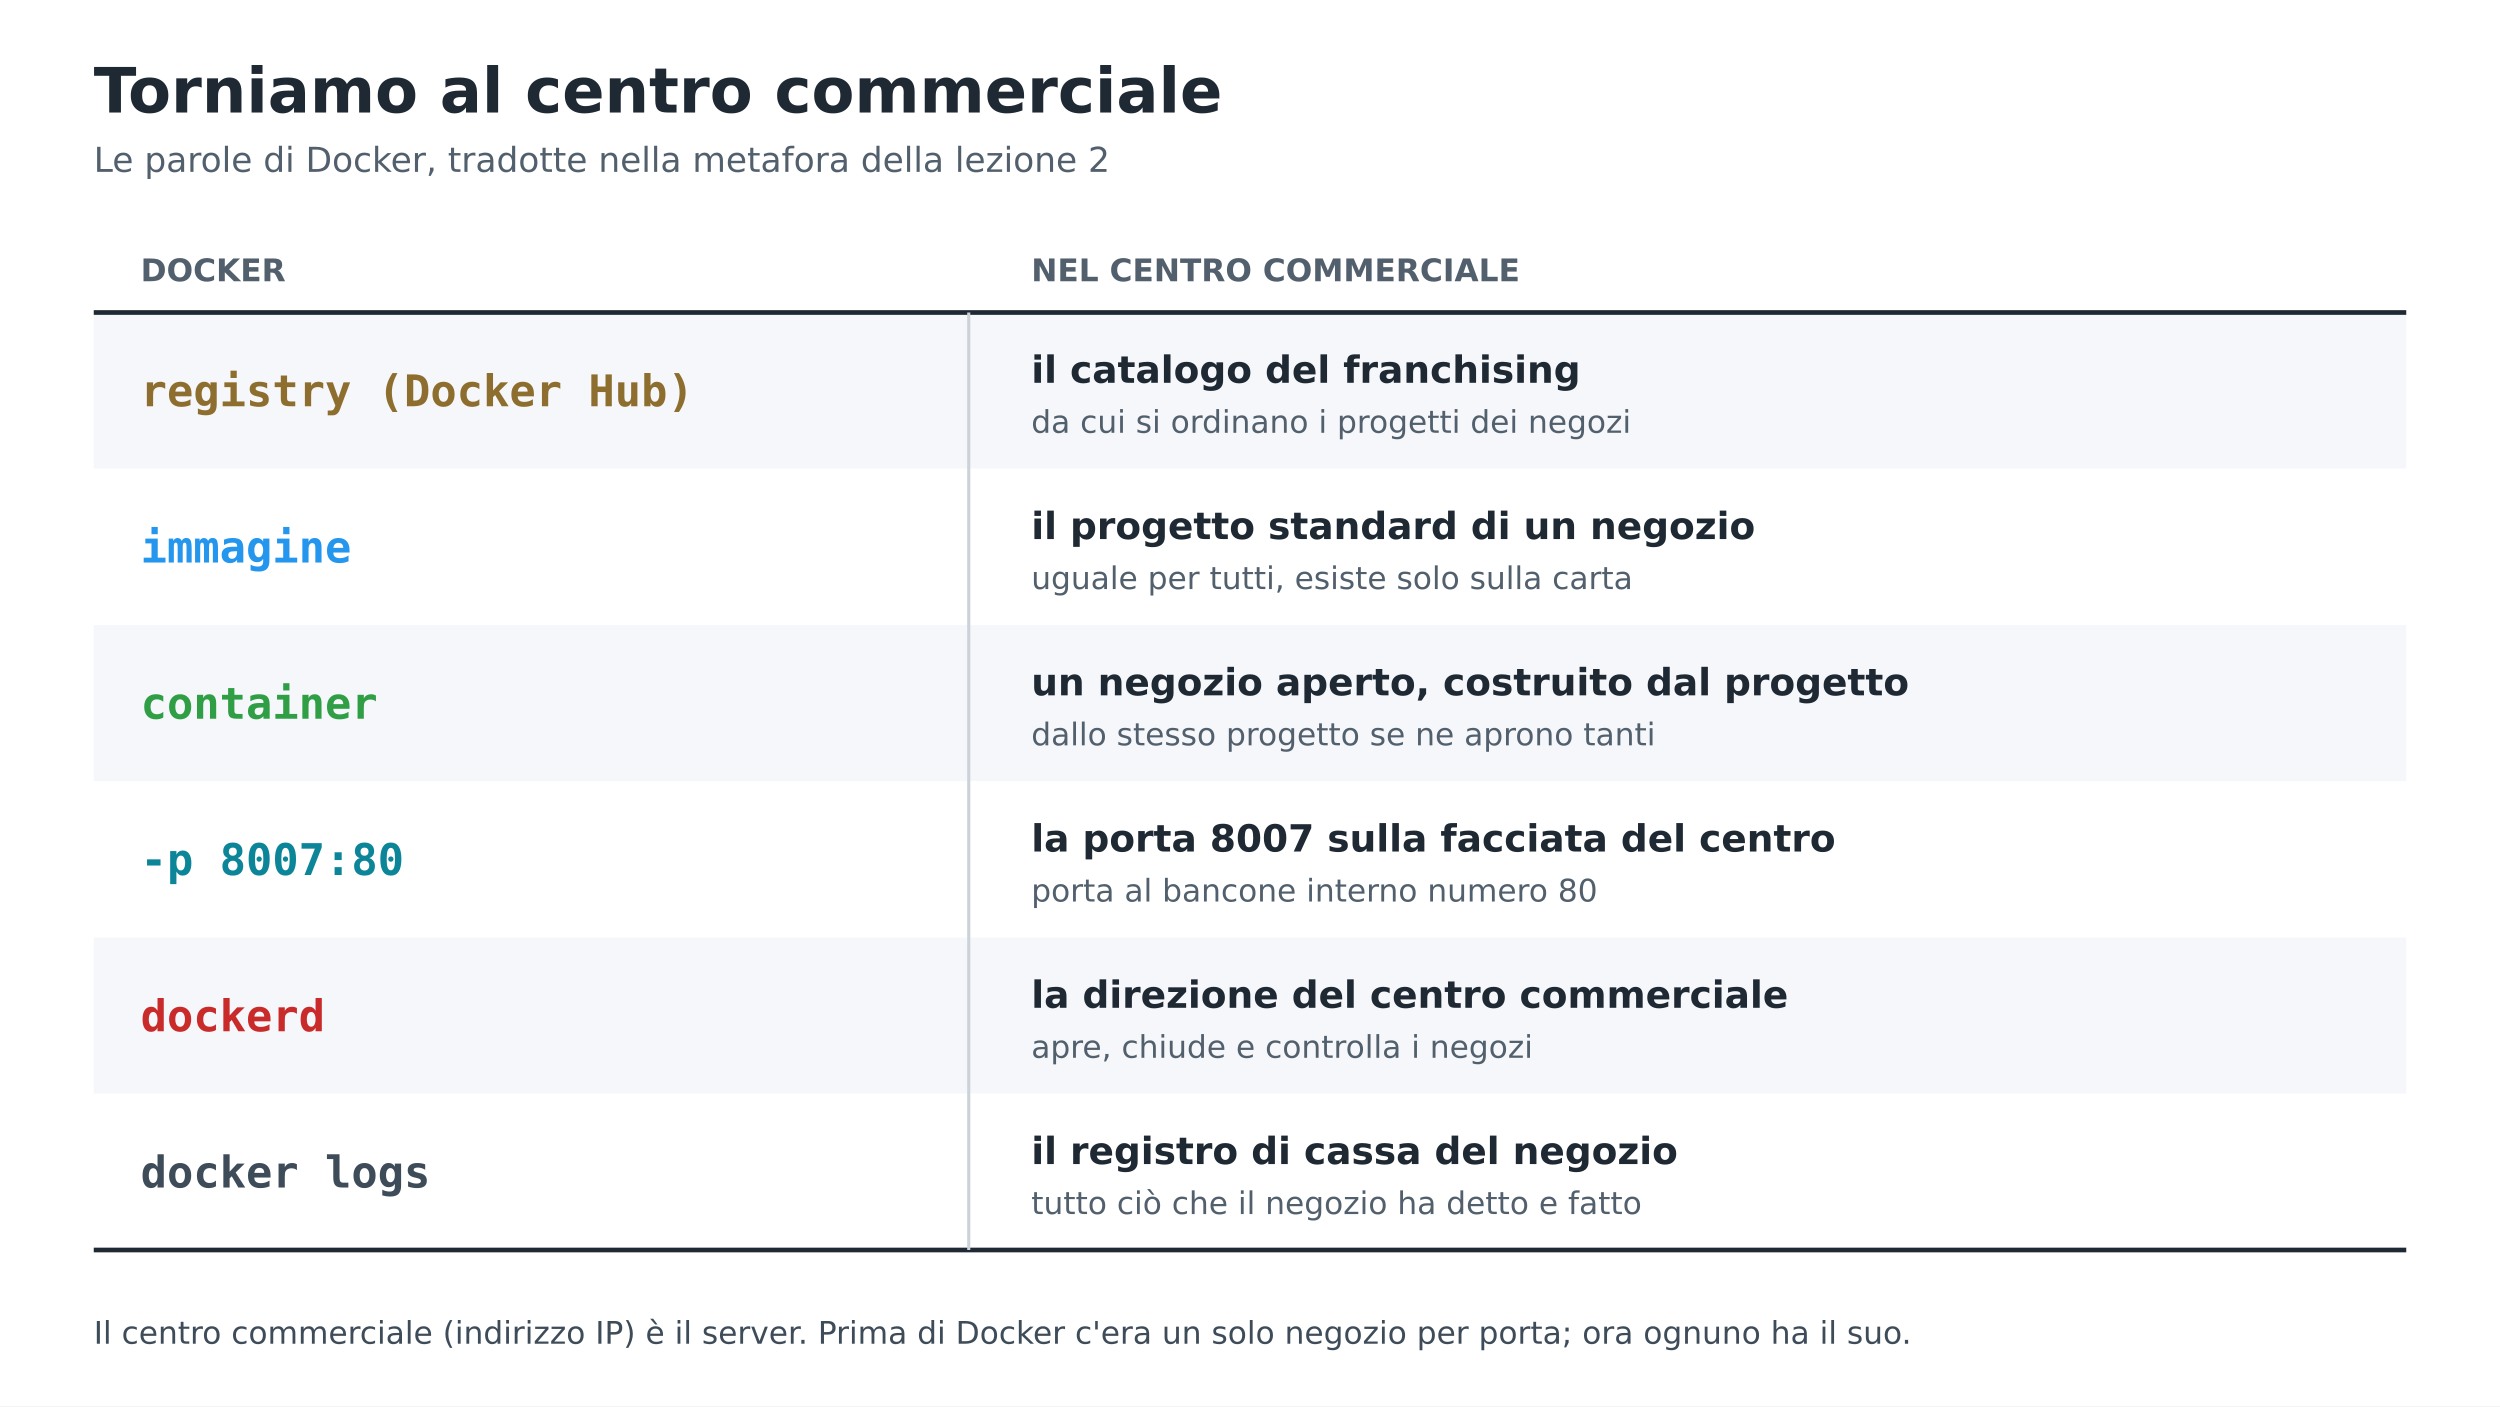
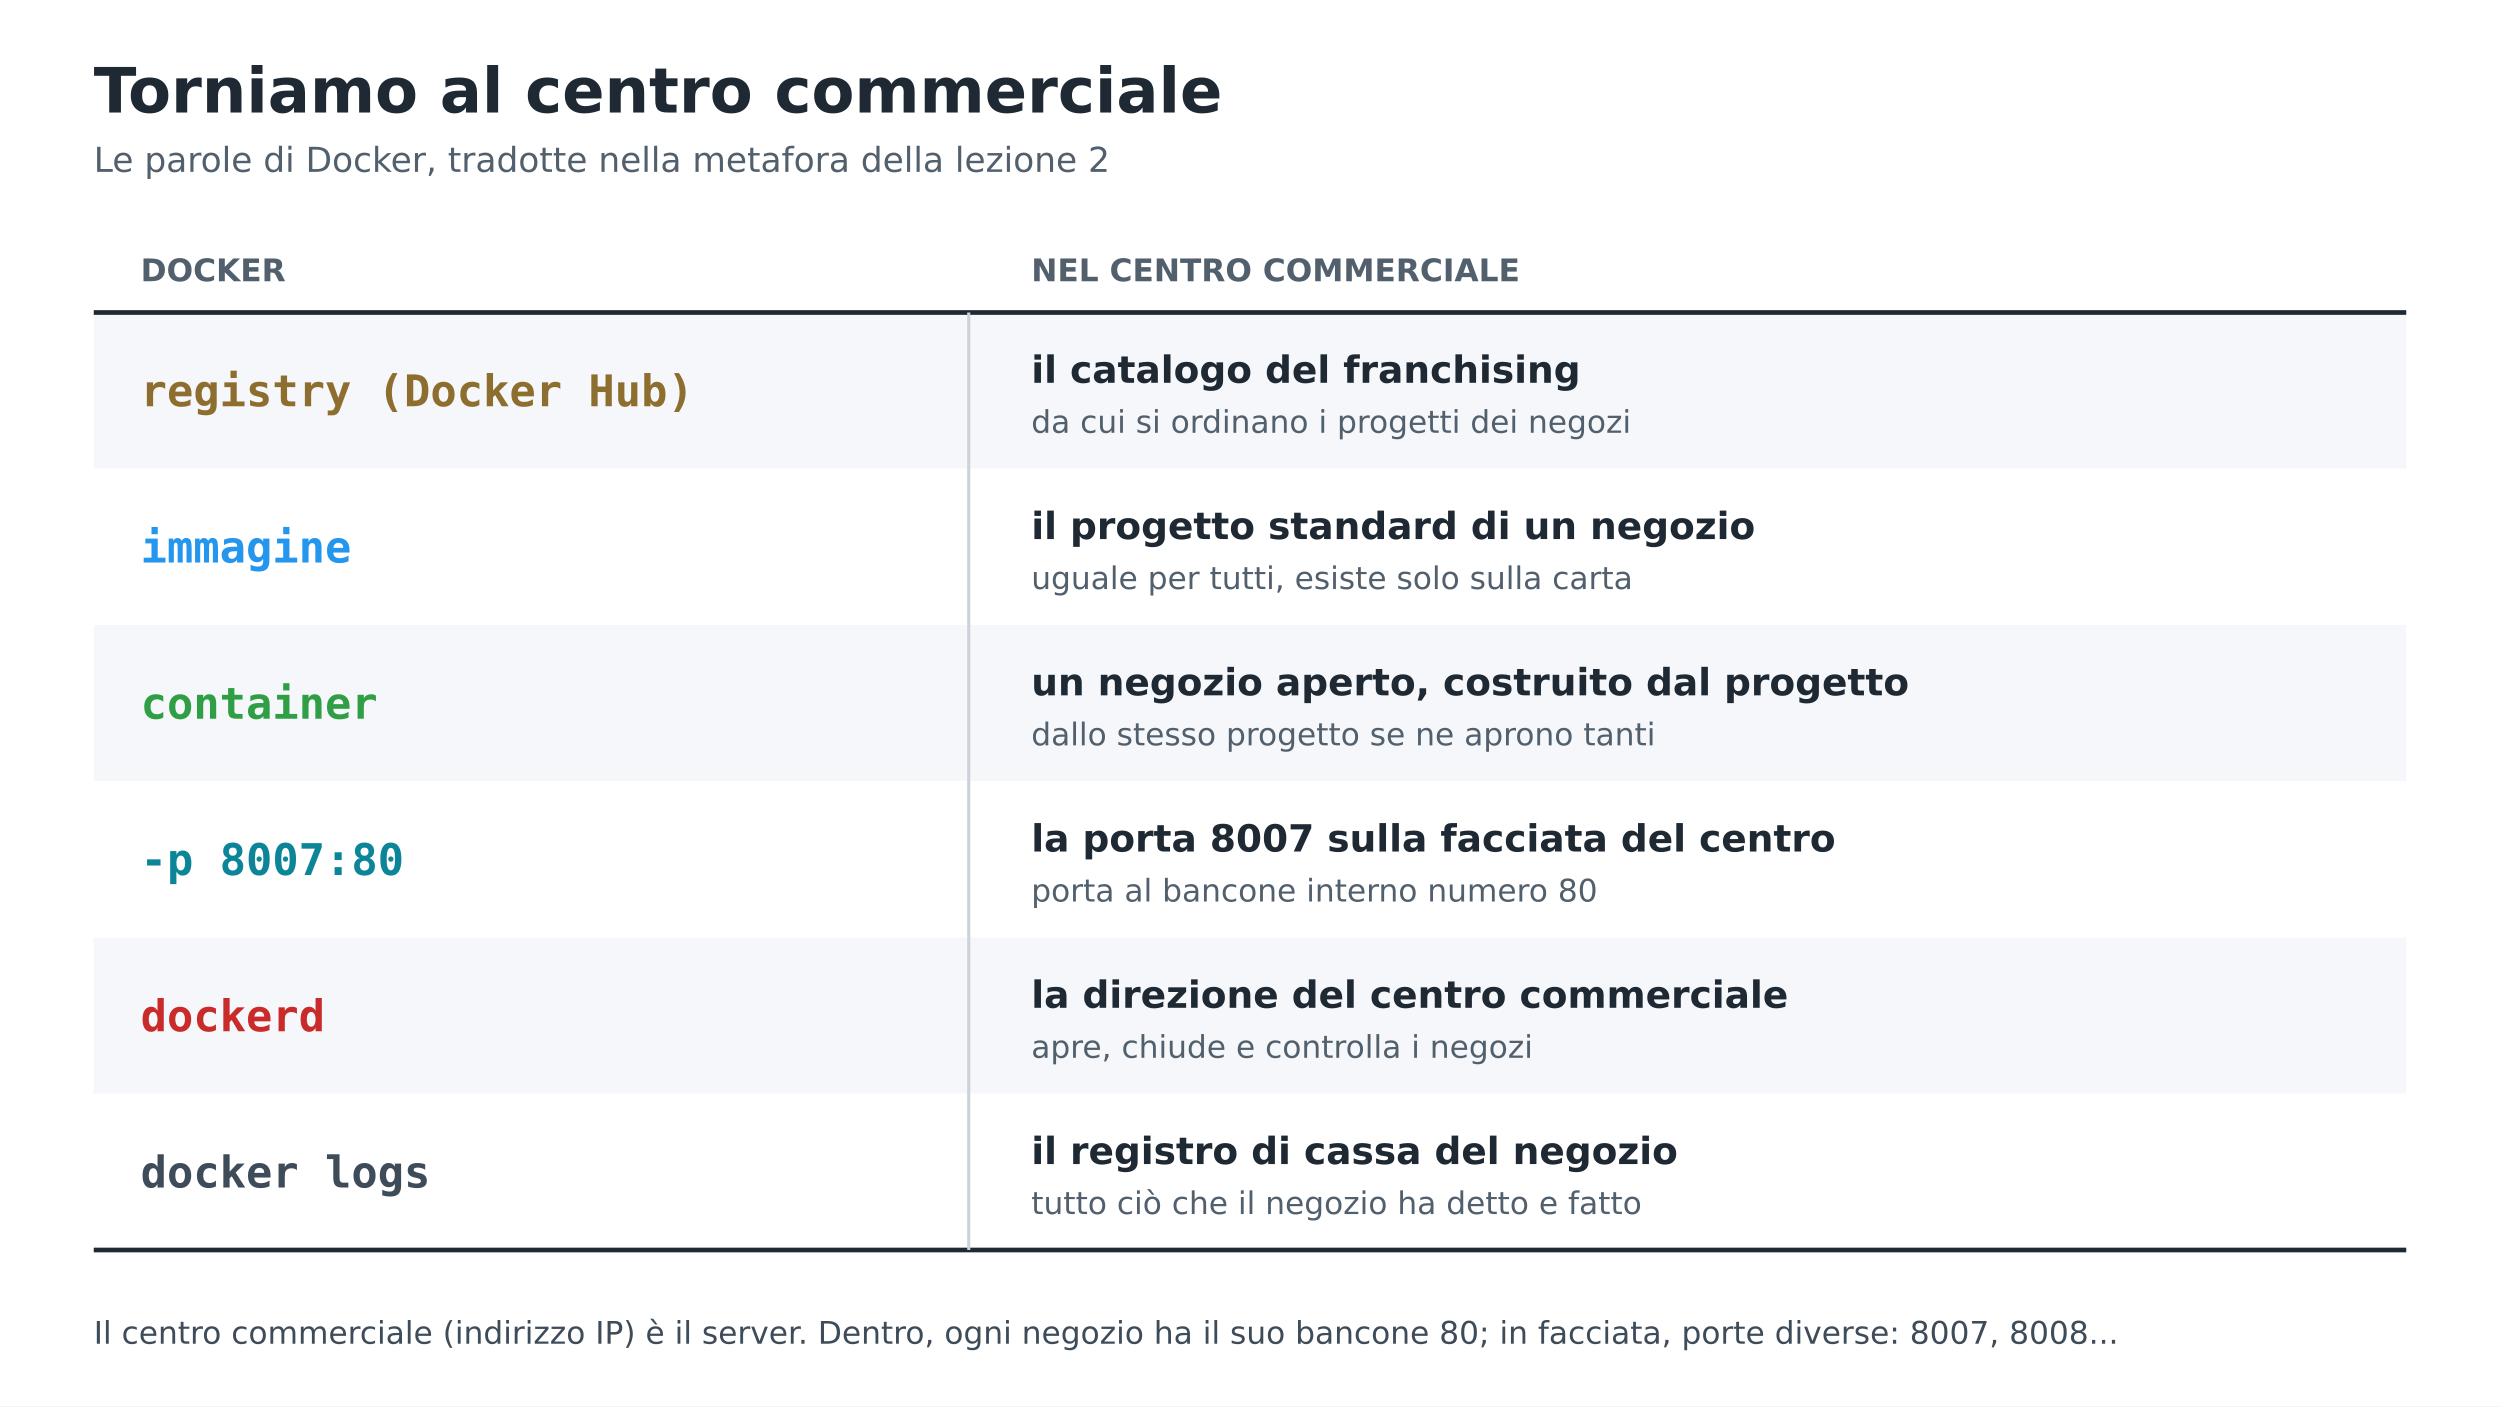
<svg xmlns="http://www.w3.org/2000/svg" viewBox="0 0 1600 900" width="1600" height="900" font-family="DejaVu Sans, Arial, sans-serif">
  <rect width="1600" height="900" fill="#FFFFFF" />
  <text x="60" y="72" font-size="40" font-weight="bold" fill="#1F2933">Torniamo al centro commerciale</text>
  <text x="60" y="110" font-size="22" fill="#52606D">Le parole di Docker, tradotte nella metafora della lezione 2</text>
  <text x="90" y="180" font-size="20" font-weight="bold" fill="#52606D">DOCKER</text>
  <text x="660" y="180" font-size="20" font-weight="bold" fill="#52606D">NEL CENTRO COMMERCIALE</text>
  <rect x="60" y="200" width="1480" height="100" fill="#F5F7FA" />
  <text x="90" y="260" font-size="28" font-weight="bold" fill="#8D6E2F" font-family="DejaVu Sans Mono, monospace">registry (Docker Hub)</text>
  <text x="660" y="245" font-size="24" font-weight="bold" fill="#1F2933">il catalogo del franchising</text>
  <text x="660" y="277" font-size="20" fill="#52606D">da cui si ordinano i progetti dei negozi</text>
  <rect x="60" y="300" width="1480" height="100" fill="#FFFFFF" />
  <text x="90" y="360" font-size="28" font-weight="bold" fill="#2496ED" font-family="DejaVu Sans Mono, monospace">immagine</text>
  <text x="660" y="345" font-size="24" font-weight="bold" fill="#1F2933">il progetto standard di un negozio</text>
  <text x="660" y="377" font-size="20" fill="#52606D">uguale per tutti, esiste solo sulla carta</text>
  <rect x="60" y="400" width="1480" height="100" fill="#F5F7FA" />
  <text x="90" y="460" font-size="28" font-weight="bold" fill="#2F9E44" font-family="DejaVu Sans Mono, monospace">container</text>
  <text x="660" y="445" font-size="24" font-weight="bold" fill="#1F2933">un negozio aperto, costruito dal progetto</text>
  <text x="660" y="477" font-size="20" fill="#52606D">dallo stesso progetto se ne aprono tanti</text>
  <rect x="60" y="500" width="1480" height="100" fill="#FFFFFF" />
  <text x="90" y="560" font-size="28" font-weight="bold" fill="#0C8599" font-family="DejaVu Sans Mono, monospace">-p 8007:80</text>
  <text x="660" y="545" font-size="24" font-weight="bold" fill="#1F2933">la porta 8007 sulla facciata del centro</text>
  <text x="660" y="577" font-size="20" fill="#52606D">porta al bancone interno numero 80</text>
  <rect x="60" y="600" width="1480" height="100" fill="#F5F7FA" />
  <text x="90" y="660" font-size="28" font-weight="bold" fill="#C92A2A" font-family="DejaVu Sans Mono, monospace">dockerd</text>
  <text x="660" y="645" font-size="24" font-weight="bold" fill="#1F2933">la direzione del centro commerciale</text>
  <text x="660" y="677" font-size="20" fill="#52606D">apre, chiude e controlla i negozi</text>
  <rect x="60" y="700" width="1480" height="100" fill="#FFFFFF" />
  <text x="90" y="760" font-size="28" font-weight="bold" fill="#3E4C59" font-family="DejaVu Sans Mono, monospace">docker logs</text>
  <text x="660" y="745" font-size="24" font-weight="bold" fill="#1F2933">il registro di cassa del negozio</text>
  <text x="660" y="777" font-size="20" fill="#52606D">tutto ciò che il negozio ha detto e fatto</text>
  <line x1="60" y1="200" x2="1540" y2="200" stroke="#1F2933" stroke-width="3" />
  <line x1="60" y1="800" x2="1540" y2="800" stroke="#1F2933" stroke-width="3" />
  <line x1="620" y1="200" x2="620" y2="800" stroke="#CBD2D9" stroke-width="2" />
-   <text x="60" y="860" font-size="20" fill="#3E4C59">Il centro commerciale (indirizzo IP) è il server. Prima di Docker c'era un solo negozio per porta; ora ognuno ha il suo.</text>
+   <text x="60" y="860" font-size="20" fill="#3E4C59">Il centro commerciale (indirizzo IP) è il server. Dentro, ogni negozio ha il suo bancone 80; in facciata, porte diverse: 8007, 8008...</text>
</svg>
